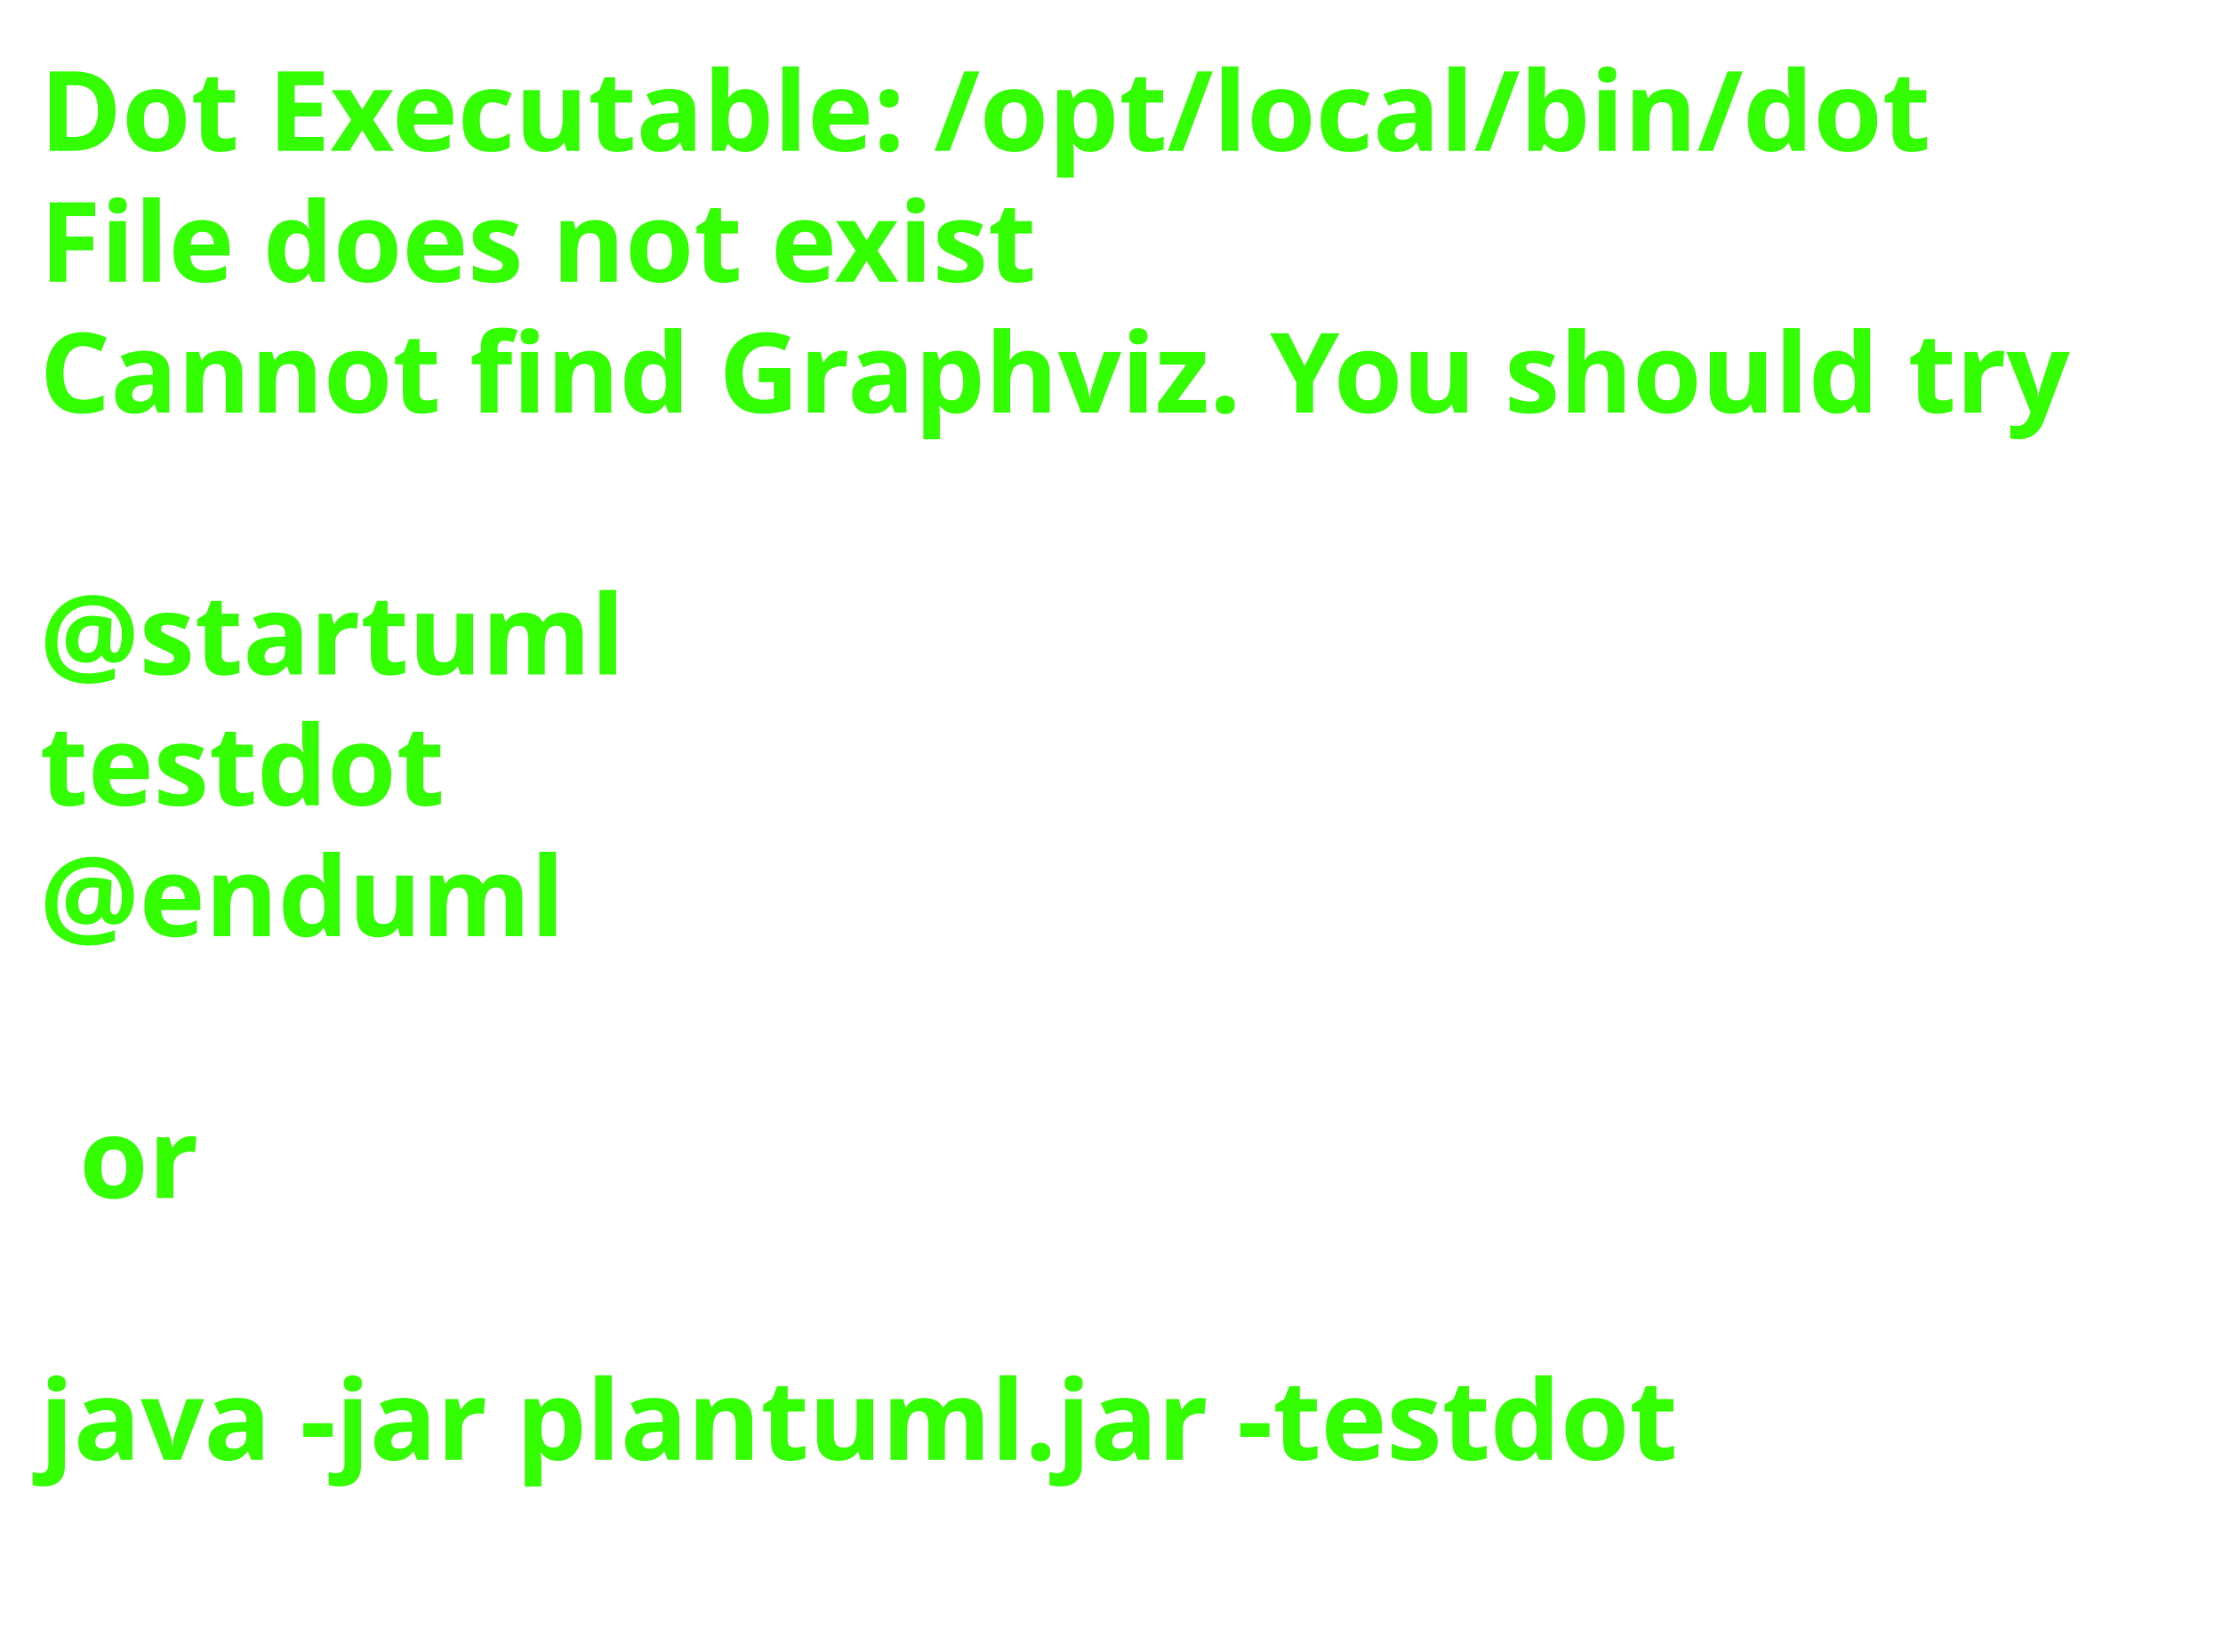
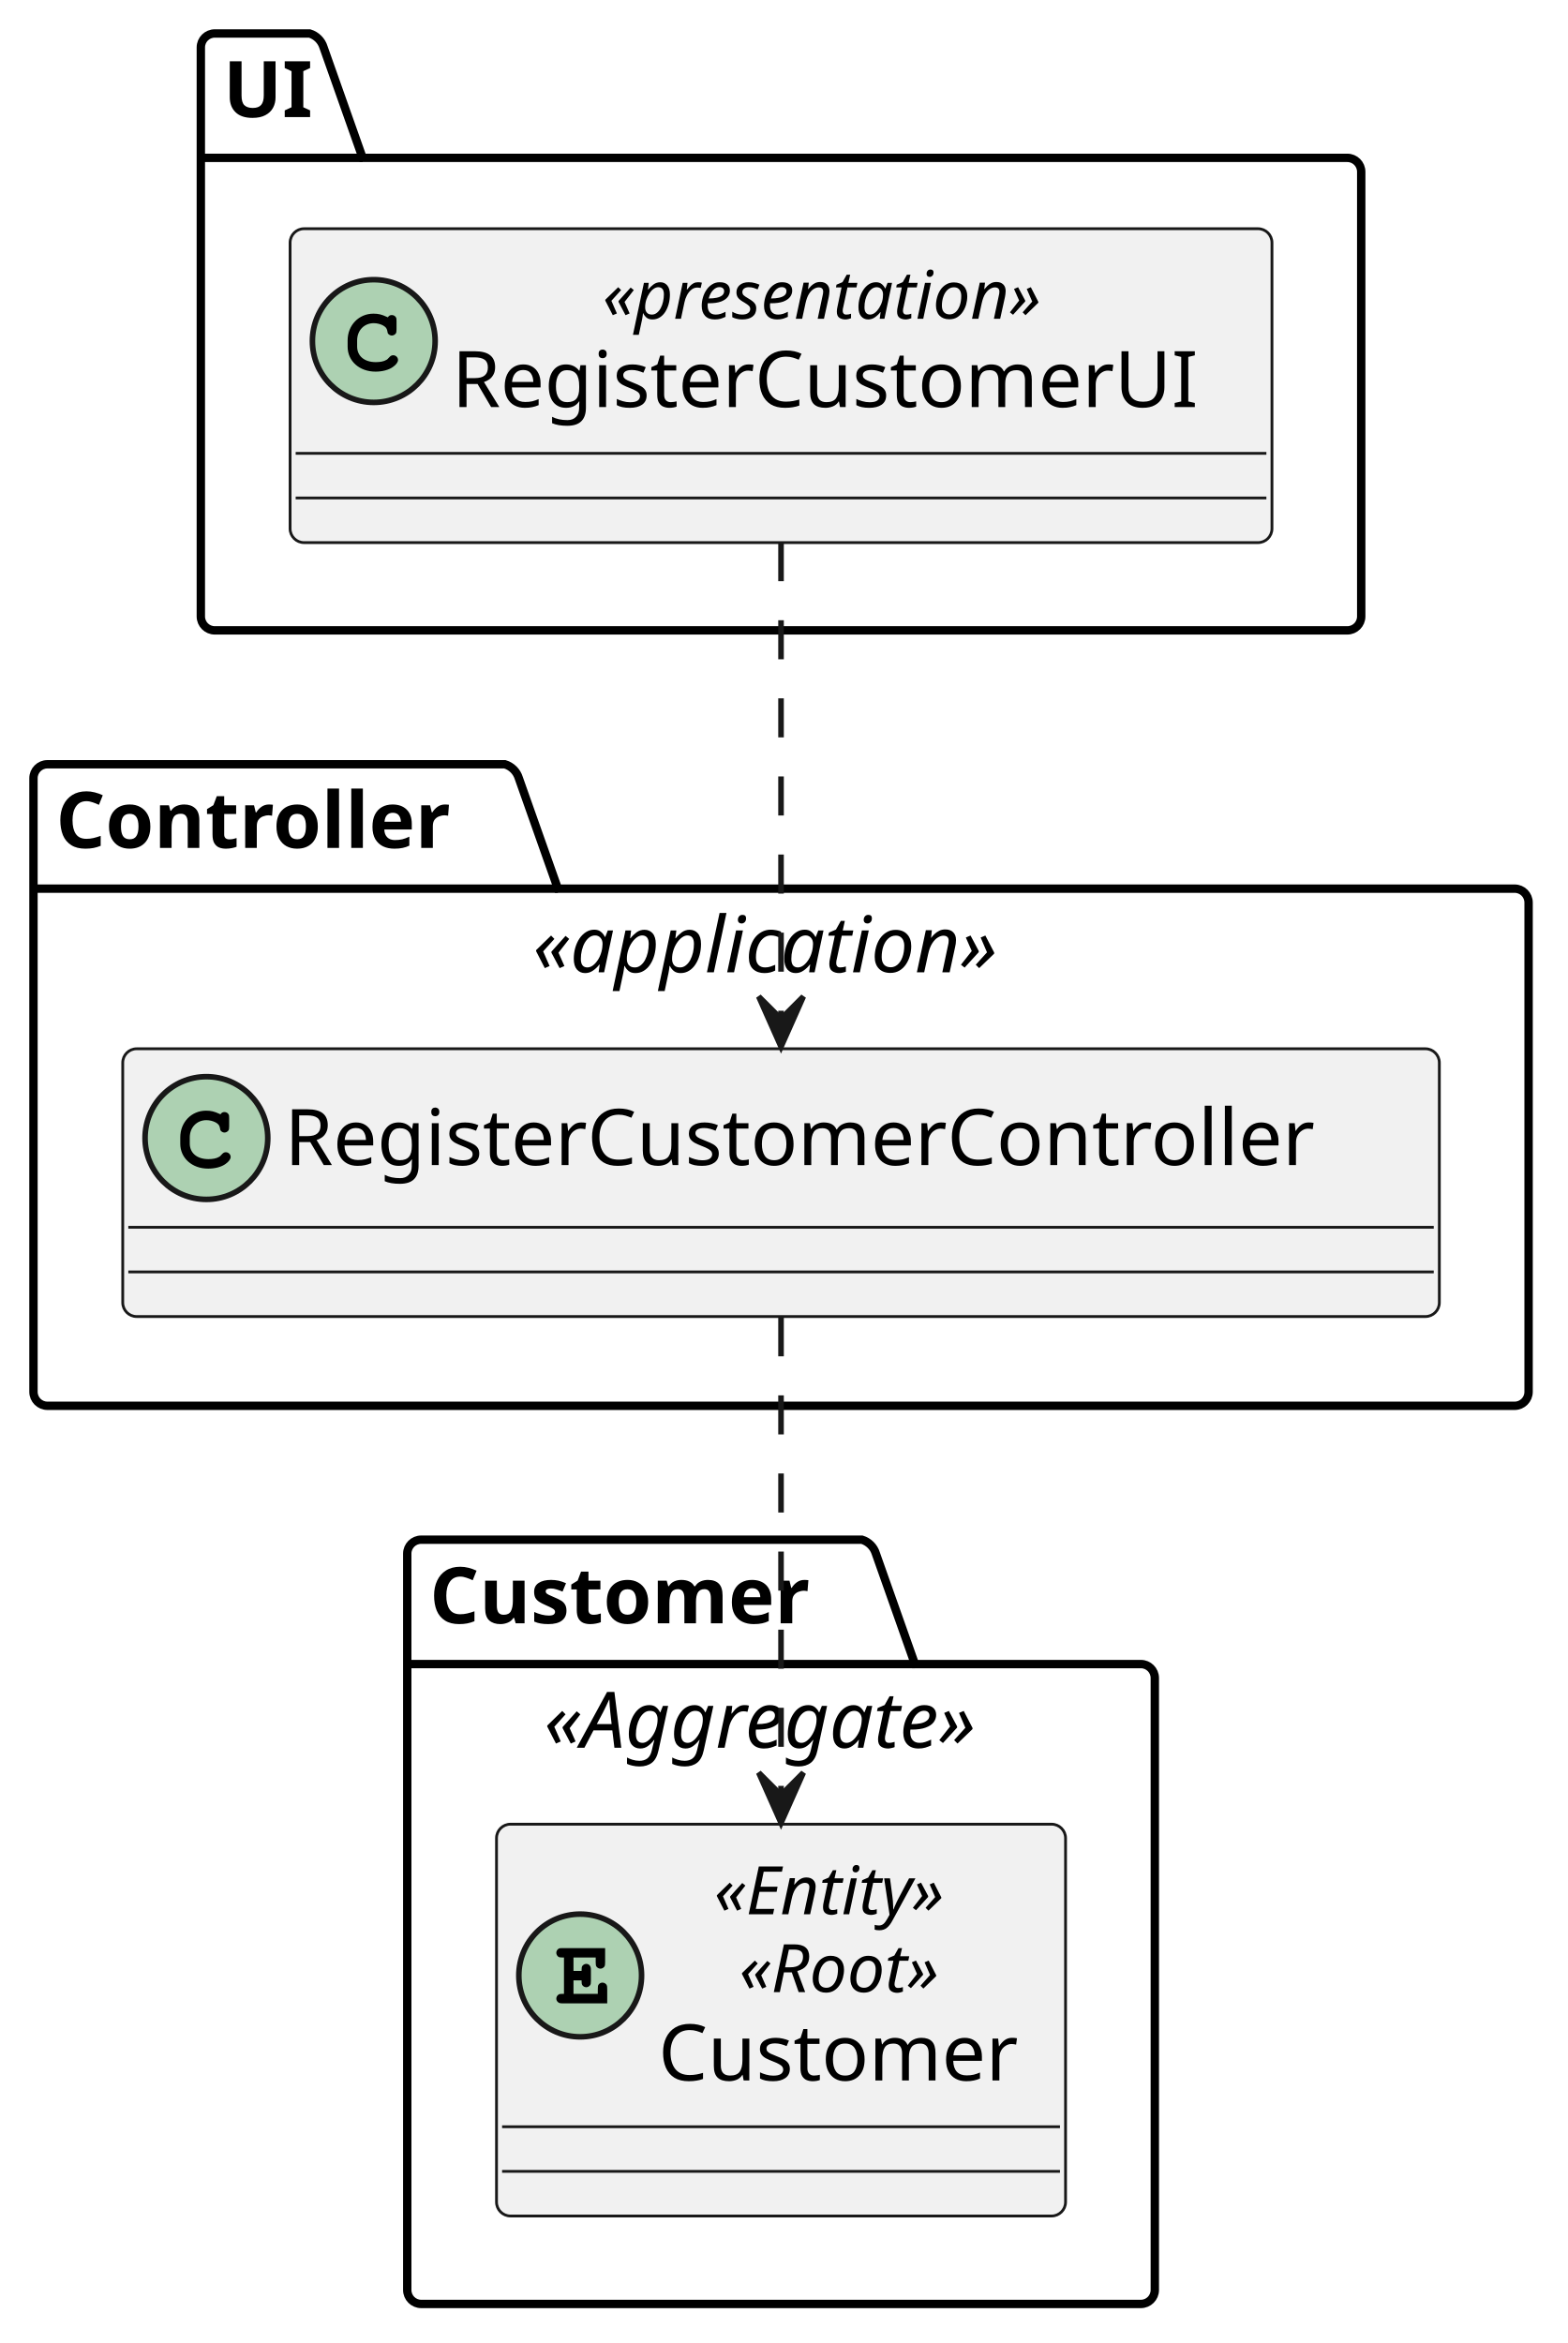
- <svg xmlns="http://www.w3.org/2000/svg" contentStyleType="text/css" height="208px" preserveAspectRatio="none" style="width:280px;height:208px;background:#FFFFFF;" version="1.1" viewBox="0 0 280 208" width="280px" zoomAndPan="magnify">
+ <svg xmlns="http://www.w3.org/2000/svg" contentStyleType="text/css" height="420px" preserveAspectRatio="none" style="width:281px;height:420px;background:#FFFFFF;" version="1.1" viewBox="0 0 281 420" width="281px" zoomAndPan="magnify">
  <defs />
  <g>
-     <text fill="#33FF02" font-family="sans-serif" font-size="14" font-weight="bold" lengthAdjust="spacing" textLength="252" x="5" y="19">Dot Executable: /opt/local/bin/dot</text>
-     <text fill="#33FF02" font-family="sans-serif" font-size="14" font-weight="bold" lengthAdjust="spacing" textLength="134" x="5" y="35.488">File does not exist</text>
-     <text fill="#33FF02" font-family="sans-serif" font-size="14" font-weight="bold" lengthAdjust="spacing" textLength="268" x="5" y="51.977">Cannot find Graphviz. You should try</text>
-     <text fill="#33FF02" font-family="sans-serif" font-size="14" font-weight="bold" lengthAdjust="spacing" textLength="5" x="5" y="68.465"> </text>
-     <text fill="#33FF02" font-family="sans-serif" font-size="14" font-weight="bold" lengthAdjust="spacing" textLength="74" x="5" y="84.953">@startuml</text>
-     <text fill="#33FF02" font-family="sans-serif" font-size="14" font-weight="bold" lengthAdjust="spacing" textLength="52" x="5" y="101.441">testdot</text>
-     <text fill="#33FF02" font-family="sans-serif" font-size="14" font-weight="bold" lengthAdjust="spacing" textLength="66" x="5" y="117.93">@enduml</text>
-     <text fill="#33FF02" font-family="sans-serif" font-size="14" font-weight="bold" lengthAdjust="spacing" textLength="5" x="5" y="134.418"> </text>
-     <text fill="#33FF02" font-family="sans-serif" font-size="14" font-weight="bold" lengthAdjust="spacing" textLength="15" x="10" y="150.906">or</text>
-     <text fill="#33FF02" font-family="sans-serif" font-size="14" font-weight="bold" lengthAdjust="spacing" textLength="5" x="5" y="167.394"> </text>
-     <text fill="#33FF02" font-family="sans-serif" font-size="14" font-weight="bold" lengthAdjust="spacing" textLength="220" x="5" y="183.883">java -jar plantuml.jar -testdot</text>
-     <text fill="#33FF02" font-family="sans-serif" font-size="14" font-weight="bold" lengthAdjust="spacing" textLength="5" x="5" y="200.371"> </text>
+     <g id="cluster_UI">
+       <path d="M38.5,6 L55.5,6 A3.75,3.75 0 0 1 58,8.5 L65,28.297 L241.5,28.297 A2.5,2.5 0 0 1 244,30.797 L244,110.5 A2.5,2.5 0 0 1 241.5,113 L38.5,113 A2.5,2.5 0 0 1 36,110.5 L36,8.5 A2.5,2.5 0 0 1 38.5,6 " style="stroke:#000000;stroke-width:1.5;fill:none;" />
+       <line style="stroke:#000000;stroke-width:1.5;fill:none;" x1="36" x2="65" y1="28.297" y2="28.297" />
+       <text fill="#000000" font-family="sans-serif" font-size="14" font-weight="bold" lengthAdjust="spacing" textLength="16" x="40" y="20.995">UI</text>
+     </g>
+     <g id="cluster_Controller">
+       <path d="M8.5,137 L90.5,137 A3.75,3.75 0 0 1 93,139.5 L100,159.297 L271.5,159.297 A2.5,2.5 0 0 1 274,161.797 L274,249.5 A2.5,2.5 0 0 1 271.5,252 L8.5,252 A2.5,2.5 0 0 1 6,249.5 L6,139.5 A2.5,2.5 0 0 1 8.5,137 " style="stroke:#000000;stroke-width:1.5;fill:none;" />
+       <line style="stroke:#000000;stroke-width:1.5;fill:none;" x1="6" x2="100" y1="159.297" y2="159.297" />
+       <text fill="#000000" font-family="sans-serif" font-size="14" font-weight="bold" lengthAdjust="spacing" textLength="81" x="10" y="151.995">Controller</text>
+       <text fill="#000000" font-family="sans-serif" font-size="14" font-style="italic" lengthAdjust="spacing" textLength="97" x="95.5" y="174.292">«application»</text>
+     </g>
+     <g id="cluster_Customer">
+       <path d="M75.5,276 L154.5,276 A3.75,3.75 0 0 1 157,278.5 L164,298.297 L204.5,298.297 A2.5,2.5 0 0 1 207,300.797 L207,410.5 A2.5,2.5 0 0 1 204.5,413 L75.5,413 A2.5,2.5 0 0 1 73,410.5 L73,278.5 A2.5,2.5 0 0 1 75.5,276 " style="stroke:#000000;stroke-width:1.5;fill:none;" />
+       <line style="stroke:#000000;stroke-width:1.5;fill:none;" x1="73" x2="164" y1="298.297" y2="298.297" />
+       <text fill="#000000" font-family="sans-serif" font-size="14" font-weight="bold" lengthAdjust="spacing" textLength="78" x="77" y="290.995">Customer</text>
+       <text fill="#000000" font-family="sans-serif" font-size="14" font-style="italic" lengthAdjust="spacing" textLength="93" x="97.5" y="313.292">«Aggregate»</text>
+     </g>
+     <g id="elem_RegisterCustomerUI">
+       <rect codeLine="4" fill="#F1F1F1" height="56.266" id="RegisterCustomerUI" rx="2.5" ry="2.5" style="stroke:#181818;stroke-width:0.5;" width="176" x="52" y="41" />
+       <ellipse cx="67" cy="61.133" fill="#ADD1B2" rx="11" ry="11" style="stroke:#181818;stroke-width:1.0;" />
+       <path d="M69.344,56.805 C68.406,56.367 67.812,56.227 66.938,56.227 C64.312,56.227 62.312,58.305 62.312,61.023 L62.312,62.148 C62.312,64.727 64.422,66.617 67.312,66.617 C68.531,66.617 69.688,66.32 70.438,65.773 C71.016,65.367 71.344,64.914 71.344,64.523 C71.344,64.07 70.953,63.68 70.484,63.68 C70.266,63.68 70.062,63.758 69.875,63.945 C69.422,64.43 69.422,64.43 69.234,64.523 C68.812,64.789 68.125,64.914 67.359,64.914 C65.312,64.914 64.016,63.82 64.016,62.117 L64.016,61.023 C64.016,59.242 65.266,57.93 67,57.93 C67.578,57.93 68.188,58.086 68.656,58.336 C69.141,58.617 69.312,58.836 69.406,59.242 C69.469,59.648 69.5,59.773 69.641,59.898 C69.781,60.039 70.016,60.148 70.234,60.148 C70.5,60.148 70.766,60.008 70.938,59.789 C71.047,59.633 71.078,59.445 71.078,59.023 L71.078,57.602 C71.078,57.164 71.062,57.039 70.969,56.883 C70.812,56.617 70.531,56.477 70.234,56.477 C69.938,56.477 69.734,56.57 69.516,56.883 L69.344,56.805 Z " fill="#000000" />
+       <text fill="#000000" font-family="sans-serif" font-size="12" font-style="italic" lengthAdjust="spacing" textLength="90" x="108" y="57.139">«presentation»</text>
+       <text fill="#000000" font-family="sans-serif" font-size="14" lengthAdjust="spacing" textLength="144" x="81" y="72.964">RegisterCustomerUI</text>
+       <line style="stroke:#181818;stroke-width:0.5;" x1="53" x2="227" y1="81.266" y2="81.266" />
+       <line style="stroke:#181818;stroke-width:0.5;" x1="53" x2="227" y1="89.266" y2="89.266" />
+     </g>
+     <g id="elem_RegisterCustomerController">
+       <rect codeLine="9" fill="#F1F1F1" height="48" id="RegisterCustomerController" rx="2.5" ry="2.5" style="stroke:#181818;stroke-width:0.5;" width="236" x="22" y="188" />
+       <ellipse cx="37" cy="204" fill="#ADD1B2" rx="11" ry="11" style="stroke:#181818;stroke-width:1.0;" />
+       <path d="M39.344,199.672 C38.406,199.234 37.812,199.094 36.938,199.094 C34.312,199.094 32.312,201.172 32.312,203.891 L32.312,205.016 C32.312,207.594 34.422,209.484 37.312,209.484 C38.531,209.484 39.688,209.188 40.438,208.641 C41.016,208.234 41.344,207.781 41.344,207.391 C41.344,206.938 40.953,206.547 40.484,206.547 C40.266,206.547 40.062,206.625 39.875,206.812 C39.422,207.297 39.422,207.297 39.234,207.391 C38.812,207.656 38.125,207.781 37.359,207.781 C35.312,207.781 34.016,206.688 34.016,204.984 L34.016,203.891 C34.016,202.109 35.266,200.797 37,200.797 C37.578,200.797 38.188,200.953 38.656,201.203 C39.141,201.484 39.312,201.703 39.406,202.109 C39.469,202.516 39.5,202.641 39.641,202.766 C39.781,202.906 40.016,203.016 40.234,203.016 C40.5,203.016 40.766,202.875 40.938,202.656 C41.047,202.5 41.078,202.312 41.078,201.891 L41.078,200.469 C41.078,200.031 41.062,199.906 40.969,199.75 C40.812,199.484 40.531,199.344 40.234,199.344 C39.938,199.344 39.734,199.438 39.516,199.75 L39.344,199.672 Z " fill="#000000" />
+       <text fill="#000000" font-family="sans-serif" font-size="14" lengthAdjust="spacing" textLength="204" x="51" y="208.847">RegisterCustomerController</text>
+       <line style="stroke:#181818;stroke-width:0.5;" x1="23" x2="257" y1="220" y2="220" />
+       <line style="stroke:#181818;stroke-width:0.5;" x1="23" x2="257" y1="228" y2="228" />
+     </g>
+     <g id="elem_Customer">
+       <rect codeLine="16" fill="#F1F1F1" height="70.234" id="Customer" rx="2.5" ry="2.5" style="stroke:#181818;stroke-width:0.5;" width="102" x="89" y="327" />
+       <ellipse cx="104" cy="354.117" fill="#ADD1B2" rx="11" ry="11" style="stroke:#181818;stroke-width:1.0;" />
+       <path d="M102.797,354.992 L104.25,354.992 L104.25,355.102 C104.25,355.508 104.281,355.664 104.359,355.82 C104.516,356.07 104.797,356.227 105.094,356.227 C105.344,356.227 105.609,356.086 105.766,355.867 C105.891,355.711 105.922,355.555 105.922,355.102 L105.922,353.18 C105.922,353.023 105.922,352.977 105.906,352.82 C105.844,352.352 105.531,352.039 105.078,352.039 C104.828,352.039 104.562,352.18 104.391,352.398 C104.281,352.57 104.25,352.727 104.25,353.18 L104.25,353.305 L102.797,353.305 L102.797,350.898 L106.781,350.898 L106.781,351.758 C106.781,352.164 106.812,352.336 106.891,352.492 C107.062,352.742 107.344,352.898 107.625,352.898 C107.891,352.898 108.156,352.758 108.328,352.539 C108.438,352.367 108.469,352.227 108.469,351.758 L108.469,349.211 L100.844,349.211 C100.406,349.211 100.281,349.227 100.125,349.32 C99.875,349.477 99.719,349.773 99.719,350.055 C99.719,350.336 99.859,350.586 100.078,350.758 C100.234,350.867 100.422,350.898 100.844,350.898 L101.094,350.898 L101.094,357.414 L100.844,357.414 C100.438,357.414 100.281,357.43 100.125,357.539 C99.875,357.711 99.719,357.977 99.719,358.273 C99.719,358.539 99.859,358.789 100.078,358.945 C100.219,359.07 100.453,359.117 100.844,359.117 L108.844,359.117 L108.844,356.539 C108.844,356.102 108.812,355.961 108.734,355.805 C108.562,355.555 108.281,355.398 108,355.398 C107.734,355.398 107.469,355.508 107.297,355.758 C107.188,355.914 107.156,356.055 107.156,356.539 L107.156,357.414 L102.797,357.414 L102.797,354.992 Z " fill="#000000" />
+       <text fill="#000000" font-family="sans-serif" font-size="12" font-style="italic" lengthAdjust="spacing" textLength="50" x="128" y="343.139">«Entity»</text>
+       <text fill="#000000" font-family="sans-serif" font-size="12" font-style="italic" lengthAdjust="spacing" textLength="41" x="132.5" y="357.107">«Root»</text>
+       <text fill="#000000" font-family="sans-serif" font-size="14" lengthAdjust="spacing" textLength="70" x="118" y="372.933">Customer</text>
+       <line style="stroke:#181818;stroke-width:0.5;" x1="90" x2="190" y1="381.234" y2="381.234" />
+       <line style="stroke:#181818;stroke-width:0.5;" x1="90" x2="190" y1="389.234" y2="389.234" />
+     </g>
+     <g id="link_RegisterCustomerUI_RegisterCustomerController">
+       <path codeLine="21" d="M140,97.186 C140,121.691 140,157.596 140,182.499 " fill="none" id="RegisterCustomerUI-to-RegisterCustomerController" style="stroke:#181818;stroke-width:1.0;stroke-dasharray:7.0,7.0;" />
+       <polygon fill="#181818" points="140,187.638,144,178.638,140,182.638,136,178.638,140,187.638" style="stroke:#181818;stroke-width:1.0;" />
+     </g>
+     <g id="link_RegisterCustomerController_Customer">
+       <path codeLine="22" d="M140,236.125 C140,258.914 140,294.18 140,321.43 " fill="none" id="RegisterCustomerController-to-Customer" style="stroke:#181818;stroke-width:1.0;stroke-dasharray:7.0,7.0;" />
+       <polygon fill="#181818" points="140,326.767,144,317.767,140,321.767,136,317.767,140,326.767" style="stroke:#181818;stroke-width:1.0;" />
+     </g>
  </g>
</svg>
